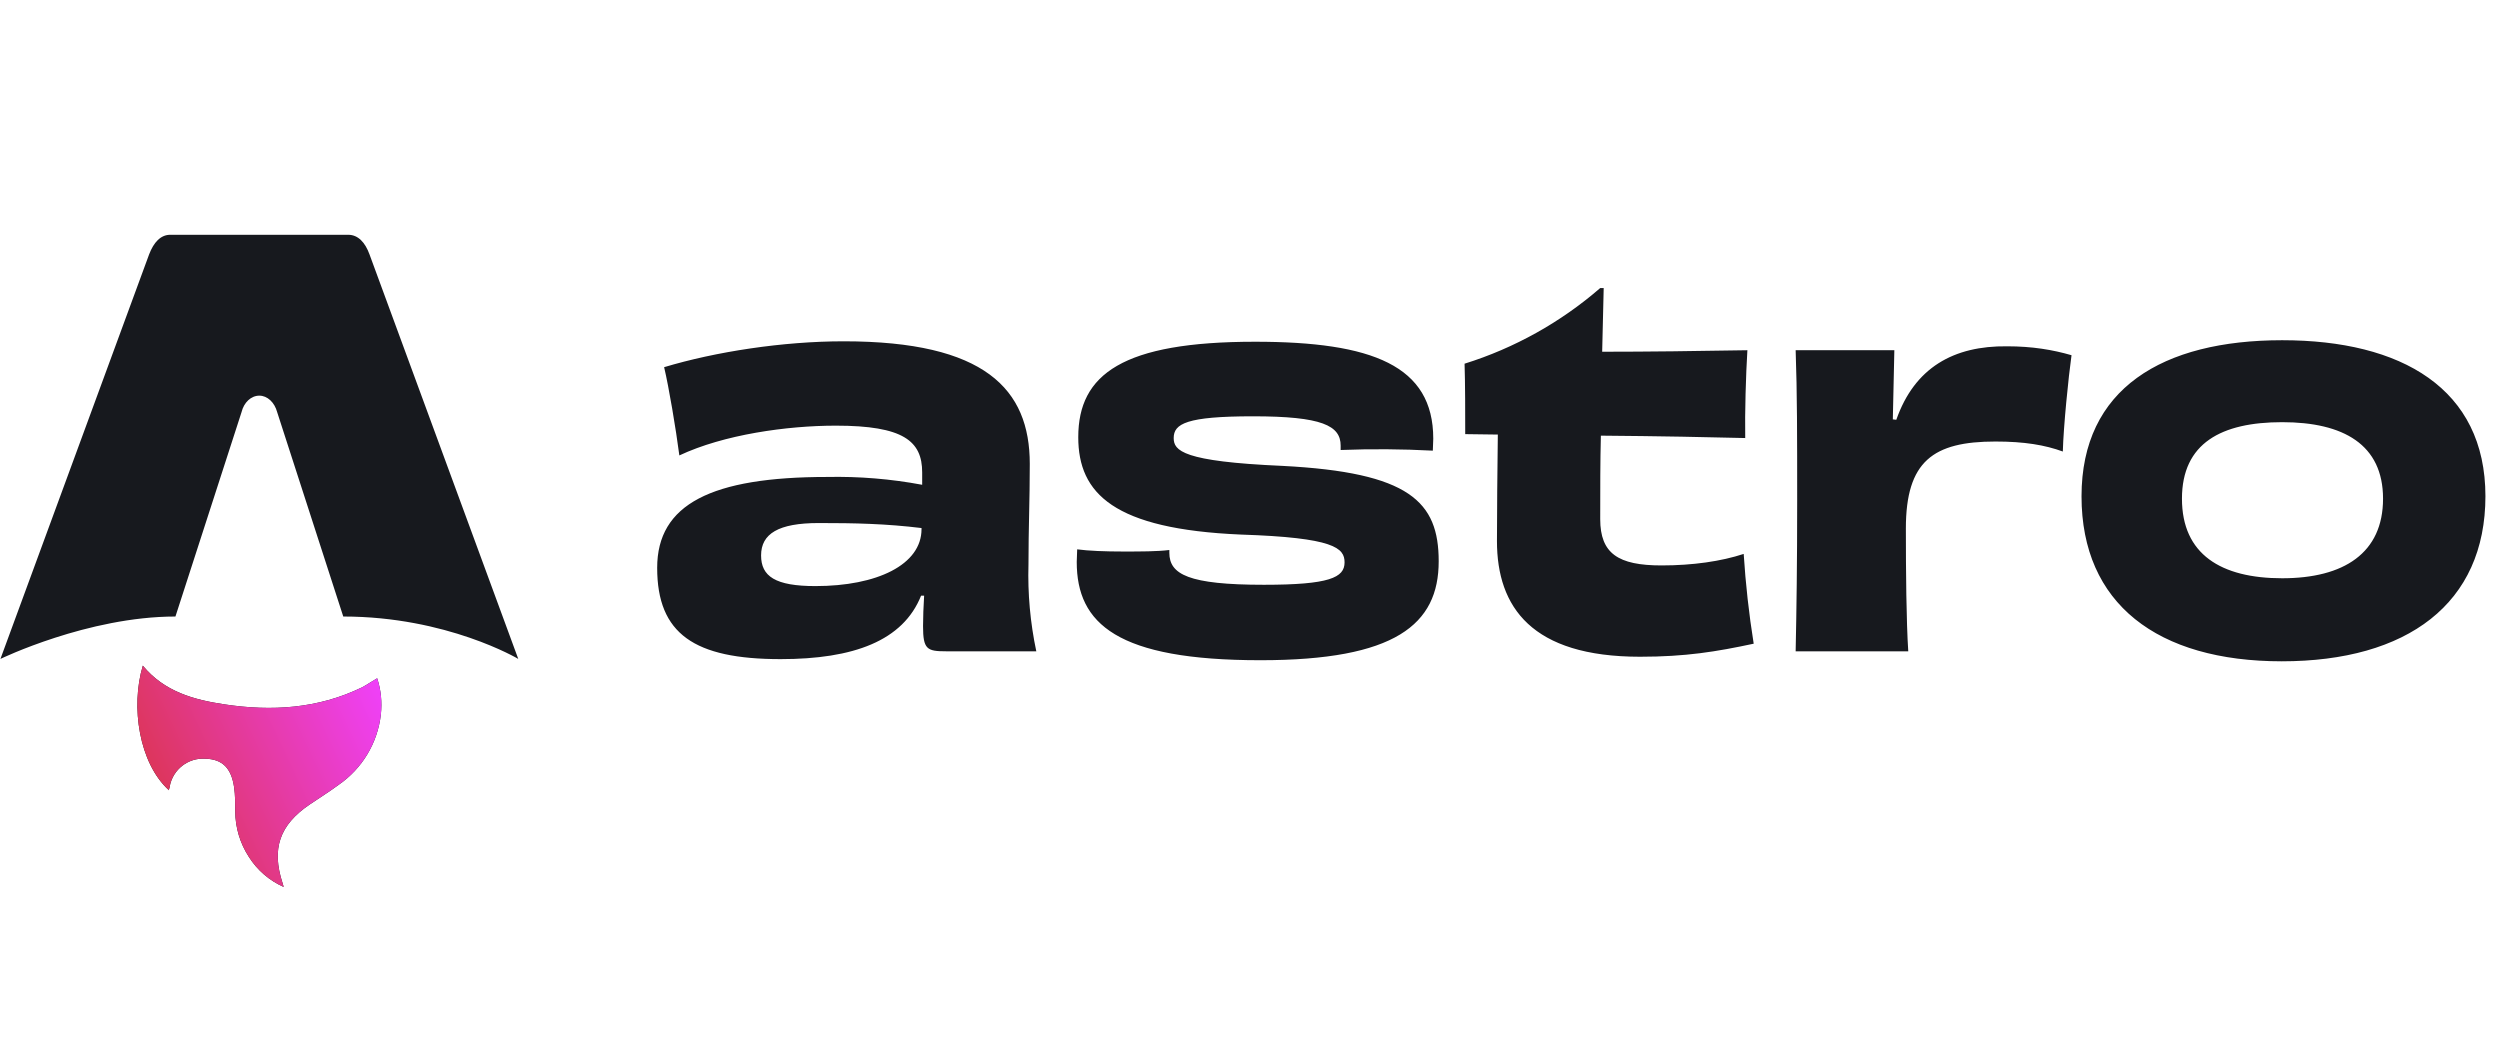
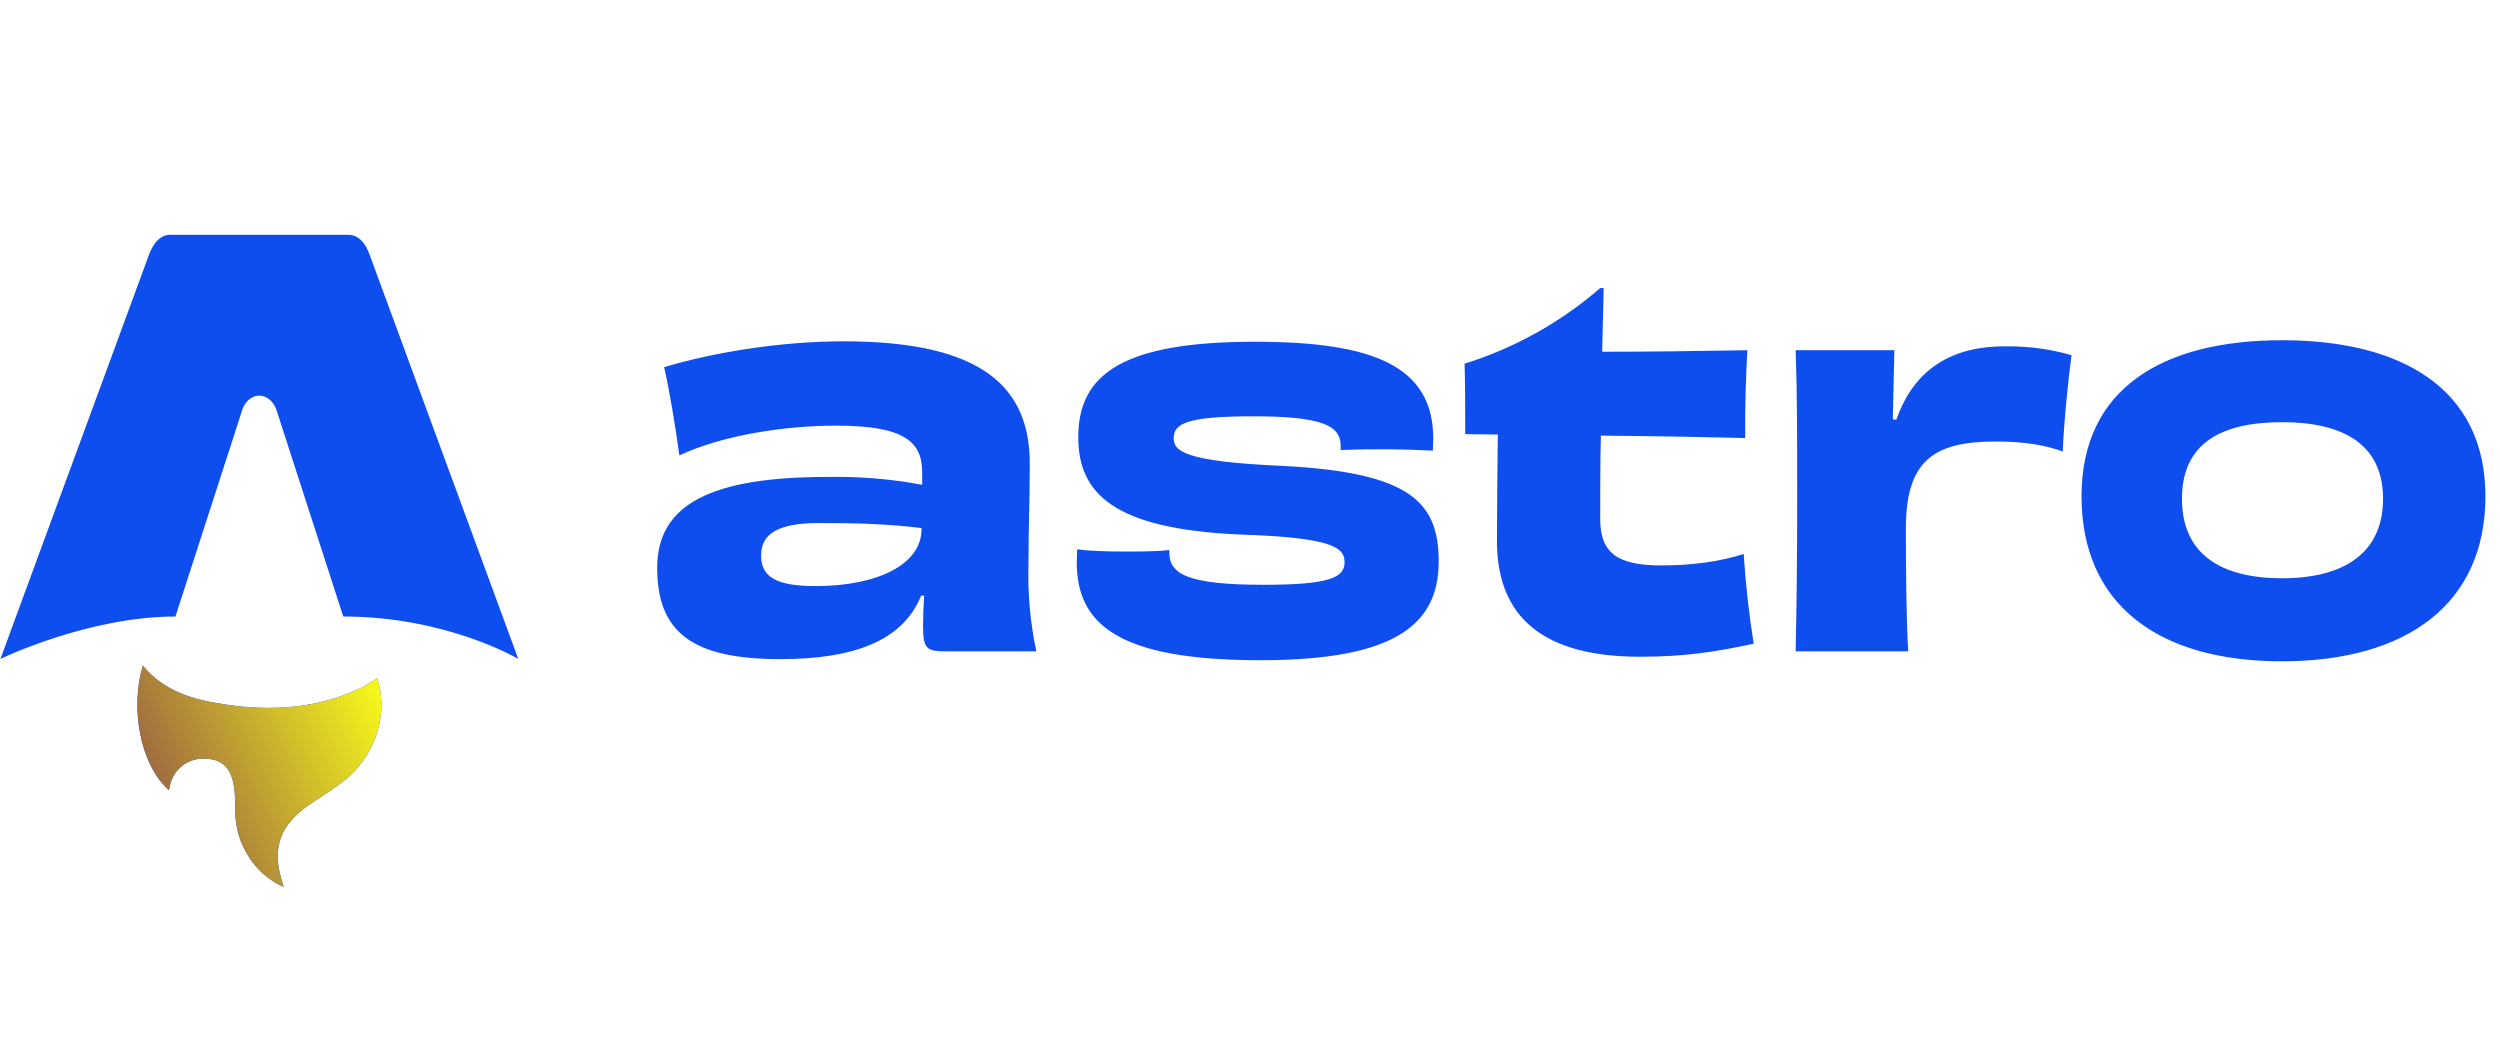
<svg xmlns="http://www.w3.org/2000/svg" fill="none" width="115" height="48">
-   <path fill="#17191E" d="M7.77 36.35C6.4 35.11 6 32.51 6.57 30.62c.99 1.2 2.35 1.57 3.75 1.78 2.18.33 4.31.2 6.33-.78.23-.12.44-.27.7-.42.18.55.23 1.1.17 1.67a4.56 4.56 0 0 1-1.94 3.23c-.43.32-.9.61-1.34.91-1.38.94-1.76 2.03-1.24 3.62l.05.17a3.63 3.63 0 0 1-1.6-1.38 3.87 3.87 0 0 1-.63-2.1c0-.37 0-.74-.05-1.1-.13-.9-.55-1.3-1.33-1.32a1.56 1.56 0 0 0-1.63 1.26c0 .06-.03.12-.05.2Z" />
+   <path fill="#0f4eee" d="M7.77 36.35C6.4 35.11 6 32.51 6.57 30.62c.99 1.2 2.35 1.57 3.75 1.78 2.18.33 4.31.2 6.33-.78.23-.12.44-.27.7-.42.18.55.23 1.1.17 1.67a4.56 4.56 0 0 1-1.94 3.23c-.43.32-.9.61-1.34.91-1.38.94-1.76 2.03-1.24 3.62l.05.17a3.63 3.63 0 0 1-1.6-1.38 3.87 3.87 0 0 1-.63-2.1c0-.37 0-.74-.05-1.1-.13-.9-.55-1.3-1.33-1.32a1.56 1.56 0 0 0-1.63 1.26c0 .06-.03.12-.05.2Z" />
  <path fill="url(#a)" d="M7.77 36.35C6.4 35.11 6 32.51 6.57 30.62c.99 1.2 2.35 1.57 3.75 1.78 2.18.33 4.31.2 6.33-.78.23-.12.44-.27.7-.42.18.55.23 1.1.17 1.67a4.56 4.56 0 0 1-1.94 3.23c-.43.32-.9.61-1.34.91-1.38.94-1.76 2.03-1.24 3.62l.05.17a3.63 3.63 0 0 1-1.6-1.38 3.87 3.87 0 0 1-.63-2.1c0-.37 0-.74-.05-1.1-.13-.9-.55-1.3-1.33-1.32a1.56 1.56 0 0 0-1.63 1.26c0 .06-.03.12-.05.2Z" />
-   <path fill="#17191E" d="M.02 30.31s4.02-1.95 8.05-1.95l3.04-9.4c.11-.45.44-.76.82-.76.37 0 .7.31.82.76l3.04 9.4c4.77 0 8.05 1.95 8.05 1.95L17 11.71c-.2-.56-.53-.91-.98-.91H7.83c-.44 0-.76.35-.97.9L.02 30.31Zm42.37-5.97c0 1.64-2.05 2.62-4.88 2.62-1.85 0-2.5-.45-2.5-1.41 0-1 .8-1.49 2.65-1.49 1.67 0 3.09.03 4.73.23v.05Zm.03-2.04a21.37 21.37 0 0 0-4.37-.36c-5.32 0-7.82 1.25-7.82 4.18 0 3.04 1.71 4.2 5.68 4.2 3.35 0 5.63-.84 6.46-2.92h.14c-.03.5-.05 1-.05 1.4 0 1.07.18 1.16 1.06 1.16h4.15a16.9 16.9 0 0 1-.36-4c0-1.67.06-2.93.06-4.62 0-3.45-2.07-5.64-8.56-5.64-2.8 0-5.9.48-8.26 1.19.22.93.54 2.83.7 4.06 2.04-.96 4.95-1.37 7.2-1.37 3.11 0 3.97.71 3.97 2.15v.57Zm11.37 3c-.56.07-1.33.07-2.12.07-.83 0-1.6-.03-2.12-.1l-.02.58c0 2.85 1.87 4.52 8.45 4.52 6.2 0 8.2-1.64 8.2-4.55 0-2.74-1.33-4.09-7.2-4.39-4.58-.2-4.99-.7-4.99-1.28 0-.66.59-1 3.65-1 3.18 0 4.03.43 4.03 1.35v.2a46.13 46.13 0 0 1 4.24.03l.02-.55c0-3.36-2.8-4.46-8.2-4.46-6.08 0-8.13 1.49-8.13 4.39 0 2.6 1.64 4.23 7.48 4.48 4.3.14 4.77.62 4.77 1.28 0 .7-.7 1.03-3.71 1.03-3.47 0-4.35-.48-4.35-1.47v-.13Zm19.82-12.05a17.5 17.5 0 0 1-6.24 3.48c.03.84.03 2.4.03 3.24l1.5.02c-.02 1.63-.04 3.6-.04 4.9 0 3.04 1.6 5.32 6.58 5.32 2.1 0 3.5-.23 5.23-.6a43.77 43.77 0 0 1-.46-4.13c-1.03.34-2.34.53-3.78.53-2 0-2.82-.55-2.82-2.13 0-1.37 0-2.65.03-3.84 2.57.02 5.13.07 6.64.11-.02-1.18.03-2.9.1-4.04-2.2.04-4.65.07-6.68.07l.07-2.93h-.16Zm13.46 6.04a767.33 767.33 0 0 1 .07-3.18H82.6c.07 1.96.07 3.98.07 6.92 0 2.95-.03 4.99-.07 6.93h5.18c-.09-1.37-.11-3.68-.11-5.65 0-3.1 1.26-4 4.12-4 1.33 0 2.28.16 3.1.46.03-1.16.26-3.43.4-4.43-.86-.25-1.81-.41-2.96-.41-2.46-.03-4.26.98-5.1 3.38l-.17-.02Zm22.55 3.65c0 2.5-1.8 3.66-4.64 3.66-2.81 0-4.61-1.1-4.61-3.66s1.82-3.52 4.61-3.52c2.82 0 4.64 1.03 4.64 3.52Zm4.71-.11c0-4.96-3.87-7.18-9.35-7.18-5.5 0-9.23 2.22-9.23 7.18 0 4.94 3.49 7.59 9.21 7.59 5.77 0 9.37-2.65 9.37-7.6Z" />
+   <path fill="#0f4eee" d="M.02 30.31s4.02-1.95 8.05-1.95l3.04-9.4c.11-.45.44-.76.82-.76.37 0 .7.31.82.76l3.04 9.4c4.77 0 8.05 1.95 8.05 1.95L17 11.71c-.2-.56-.53-.91-.98-.91H7.83c-.44 0-.76.35-.97.9L.02 30.31Zm42.37-5.97c0 1.64-2.05 2.62-4.88 2.62-1.85 0-2.5-.45-2.5-1.41 0-1 .8-1.49 2.65-1.49 1.67 0 3.09.03 4.73.23v.05Zm.03-2.04a21.37 21.37 0 0 0-4.37-.36c-5.32 0-7.82 1.25-7.82 4.18 0 3.04 1.71 4.2 5.68 4.2 3.35 0 5.63-.84 6.46-2.92h.14c-.03.5-.05 1-.05 1.4 0 1.07.18 1.16 1.06 1.16h4.15a16.9 16.9 0 0 1-.36-4c0-1.67.06-2.93.06-4.62 0-3.45-2.07-5.64-8.56-5.64-2.8 0-5.9.48-8.26 1.19.22.93.54 2.83.7 4.06 2.04-.96 4.95-1.37 7.2-1.37 3.11 0 3.97.71 3.97 2.15v.57Zm11.37 3c-.56.07-1.33.07-2.12.07-.83 0-1.6-.03-2.12-.1l-.02.58c0 2.85 1.87 4.52 8.45 4.52 6.2 0 8.2-1.64 8.2-4.55 0-2.74-1.33-4.09-7.2-4.39-4.58-.2-4.99-.7-4.99-1.28 0-.66.59-1 3.65-1 3.18 0 4.03.43 4.03 1.35v.2a46.13 46.13 0 0 1 4.24.03l.02-.55c0-3.36-2.8-4.46-8.2-4.46-6.08 0-8.13 1.49-8.13 4.39 0 2.6 1.64 4.23 7.48 4.48 4.3.14 4.77.62 4.77 1.28 0 .7-.7 1.03-3.71 1.03-3.47 0-4.35-.48-4.35-1.47v-.13Zm19.82-12.05a17.5 17.5 0 0 1-6.24 3.48c.03.84.03 2.4.03 3.24l1.5.02c-.02 1.63-.04 3.6-.04 4.9 0 3.04 1.6 5.32 6.58 5.32 2.1 0 3.5-.23 5.23-.6a43.77 43.77 0 0 1-.46-4.13c-1.03.34-2.34.53-3.78.53-2 0-2.82-.55-2.82-2.13 0-1.37 0-2.65.03-3.84 2.57.02 5.13.07 6.64.11-.02-1.18.03-2.9.1-4.04-2.2.04-4.65.07-6.68.07l.07-2.93h-.16Zm13.46 6.04a767.33 767.33 0 0 1 .07-3.18H82.6c.07 1.96.07 3.98.07 6.92 0 2.95-.03 4.99-.07 6.93h5.18c-.09-1.37-.11-3.68-.11-5.65 0-3.1 1.26-4 4.12-4 1.33 0 2.28.16 3.1.46.03-1.16.26-3.43.4-4.43-.86-.25-1.81-.41-2.96-.41-2.46-.03-4.26.98-5.1 3.38l-.17-.02Zm22.55 3.65c0 2.5-1.8 3.66-4.64 3.66-2.81 0-4.61-1.1-4.61-3.66s1.82-3.52 4.61-3.52c2.82 0 4.64 1.03 4.64 3.52Zm4.71-.11c0-4.96-3.87-7.18-9.35-7.18-5.5 0-9.23 2.22-9.23 7.18 0 4.94 3.49 7.59 9.21 7.59 5.77 0 9.37-2.65 9.37-7.6Z" />
  <defs>
    <linearGradient id="a" x1="6.33" x2="19.43" y1="40.8" y2="34.6" gradientUnits="userSpaceOnUse">
-       <stop stop-color="#D83333" />
-       <stop offset="1" stop-color="#F041FF" />
+       <stop stop-color="#884848" />
+       <stop offset="1" stop-color="#fbff1a" />
    </linearGradient>
  </defs>
</svg>
